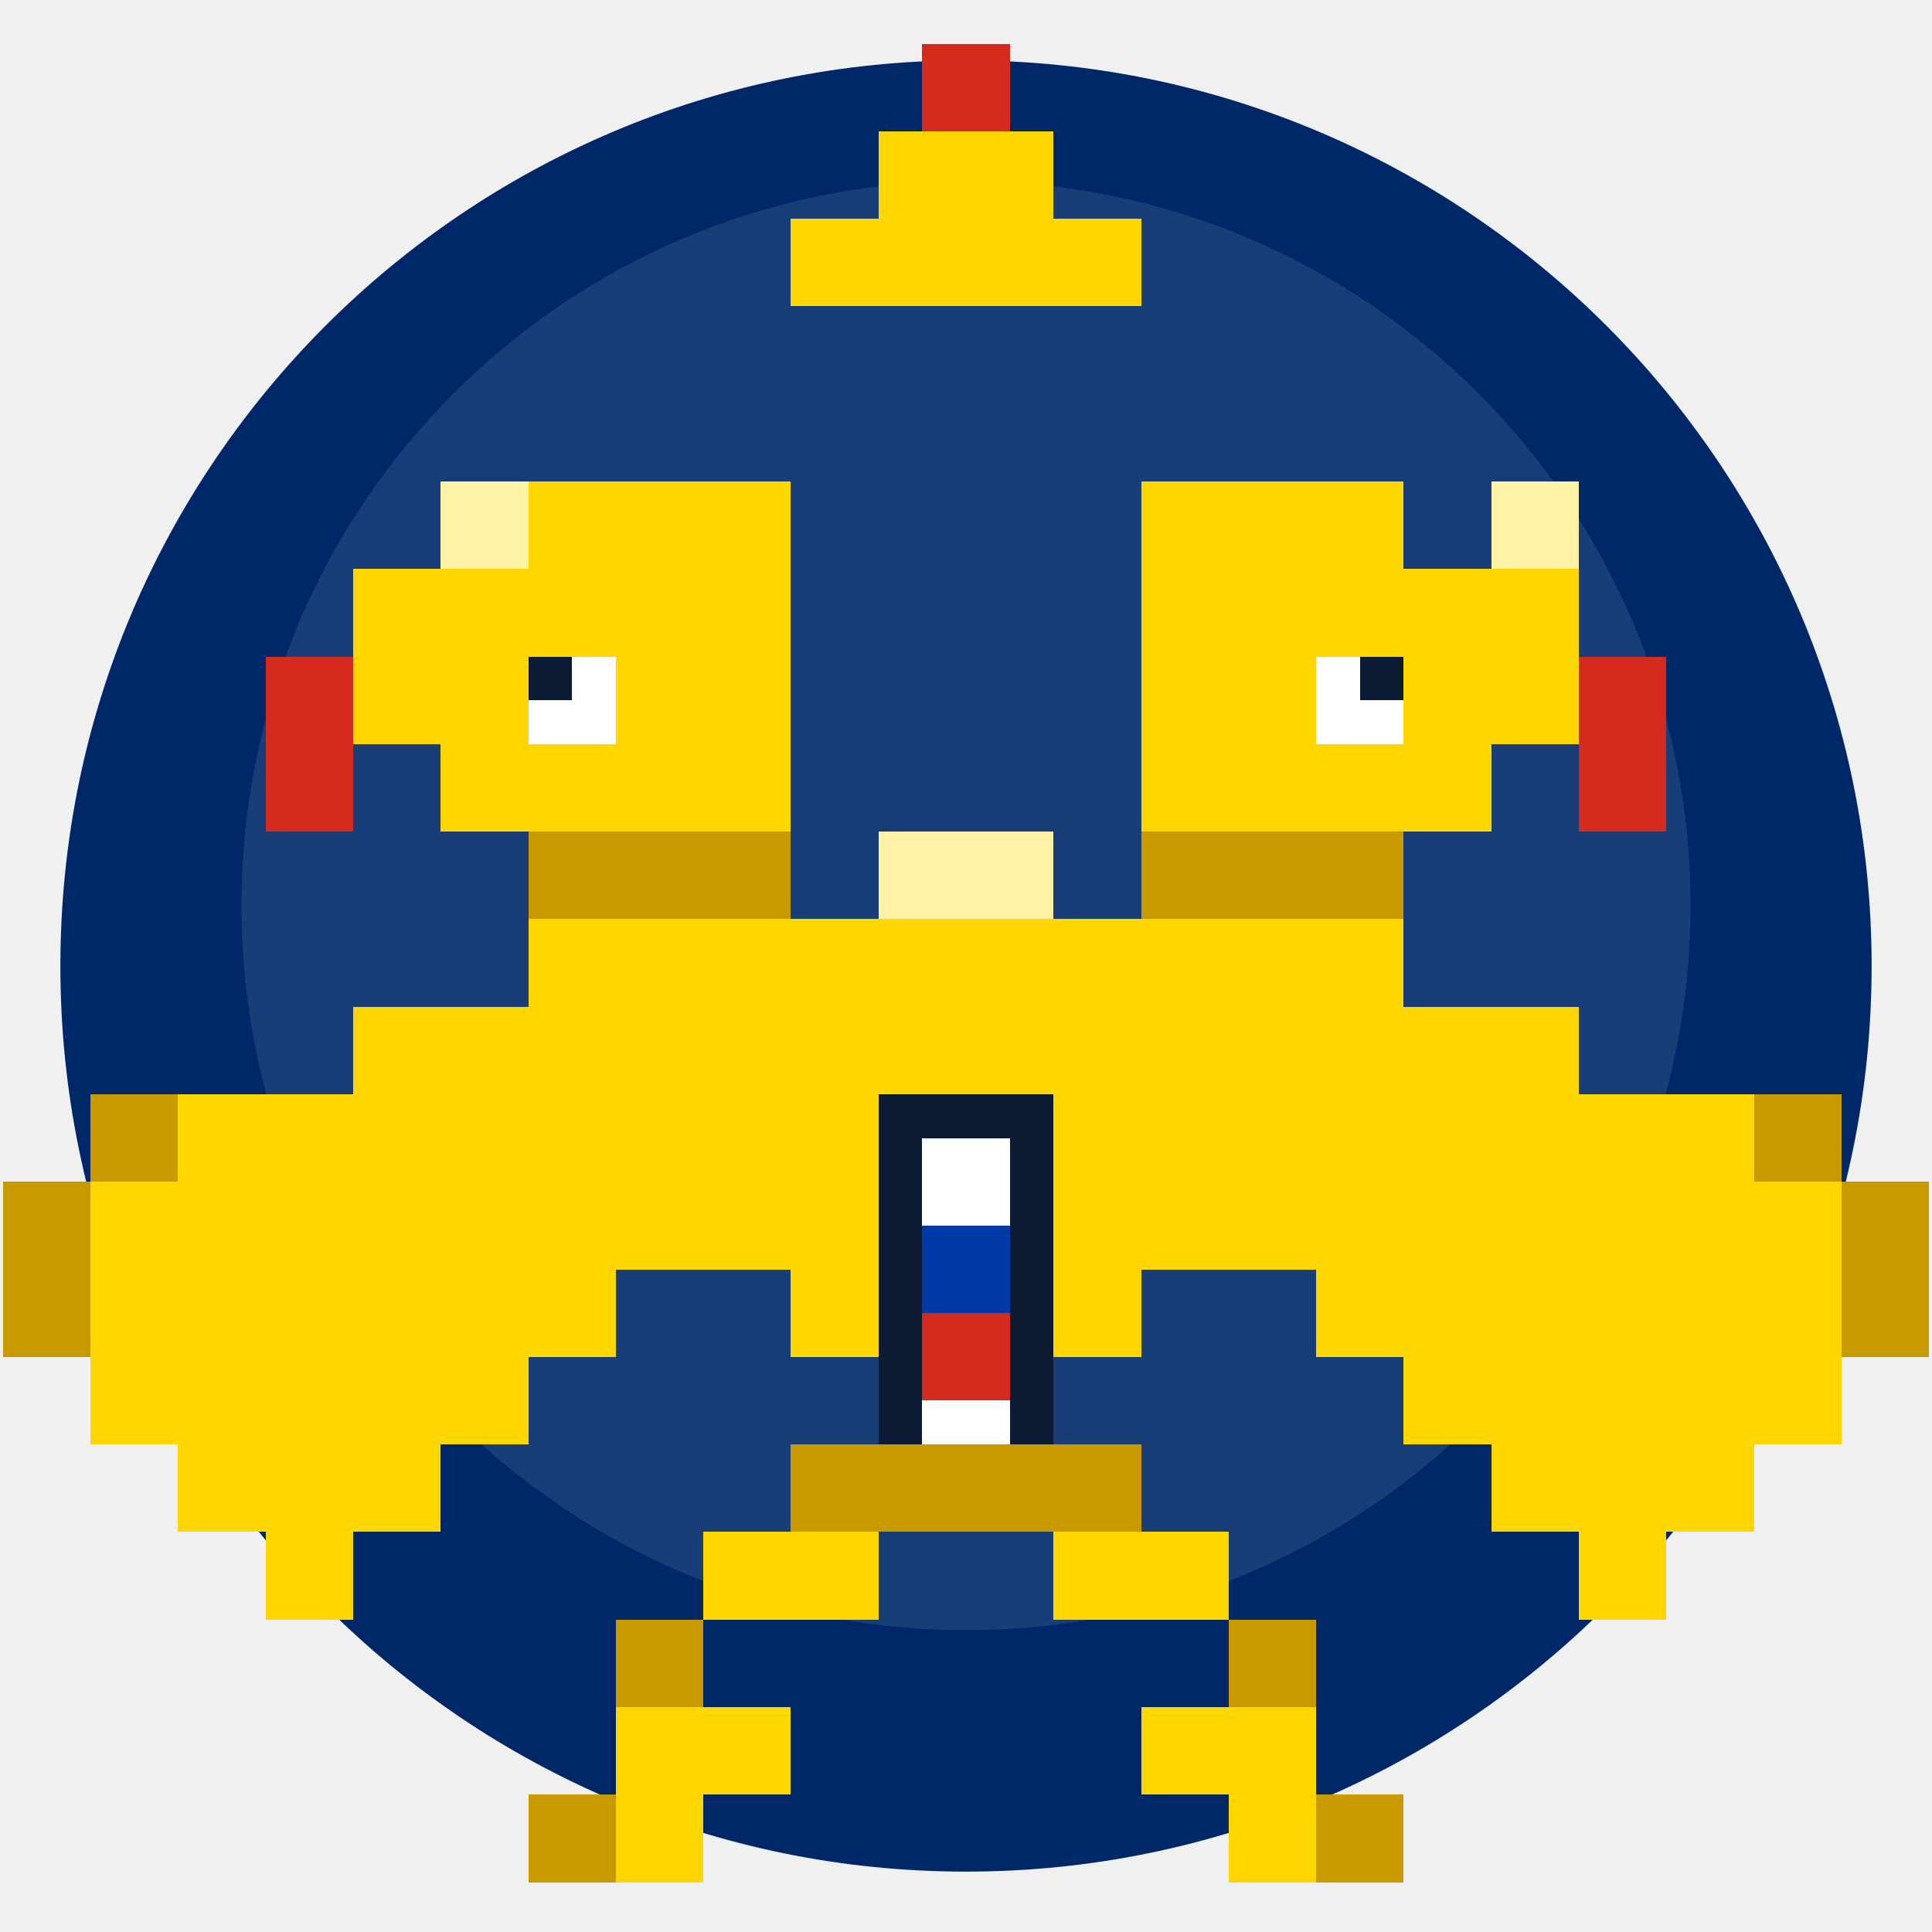
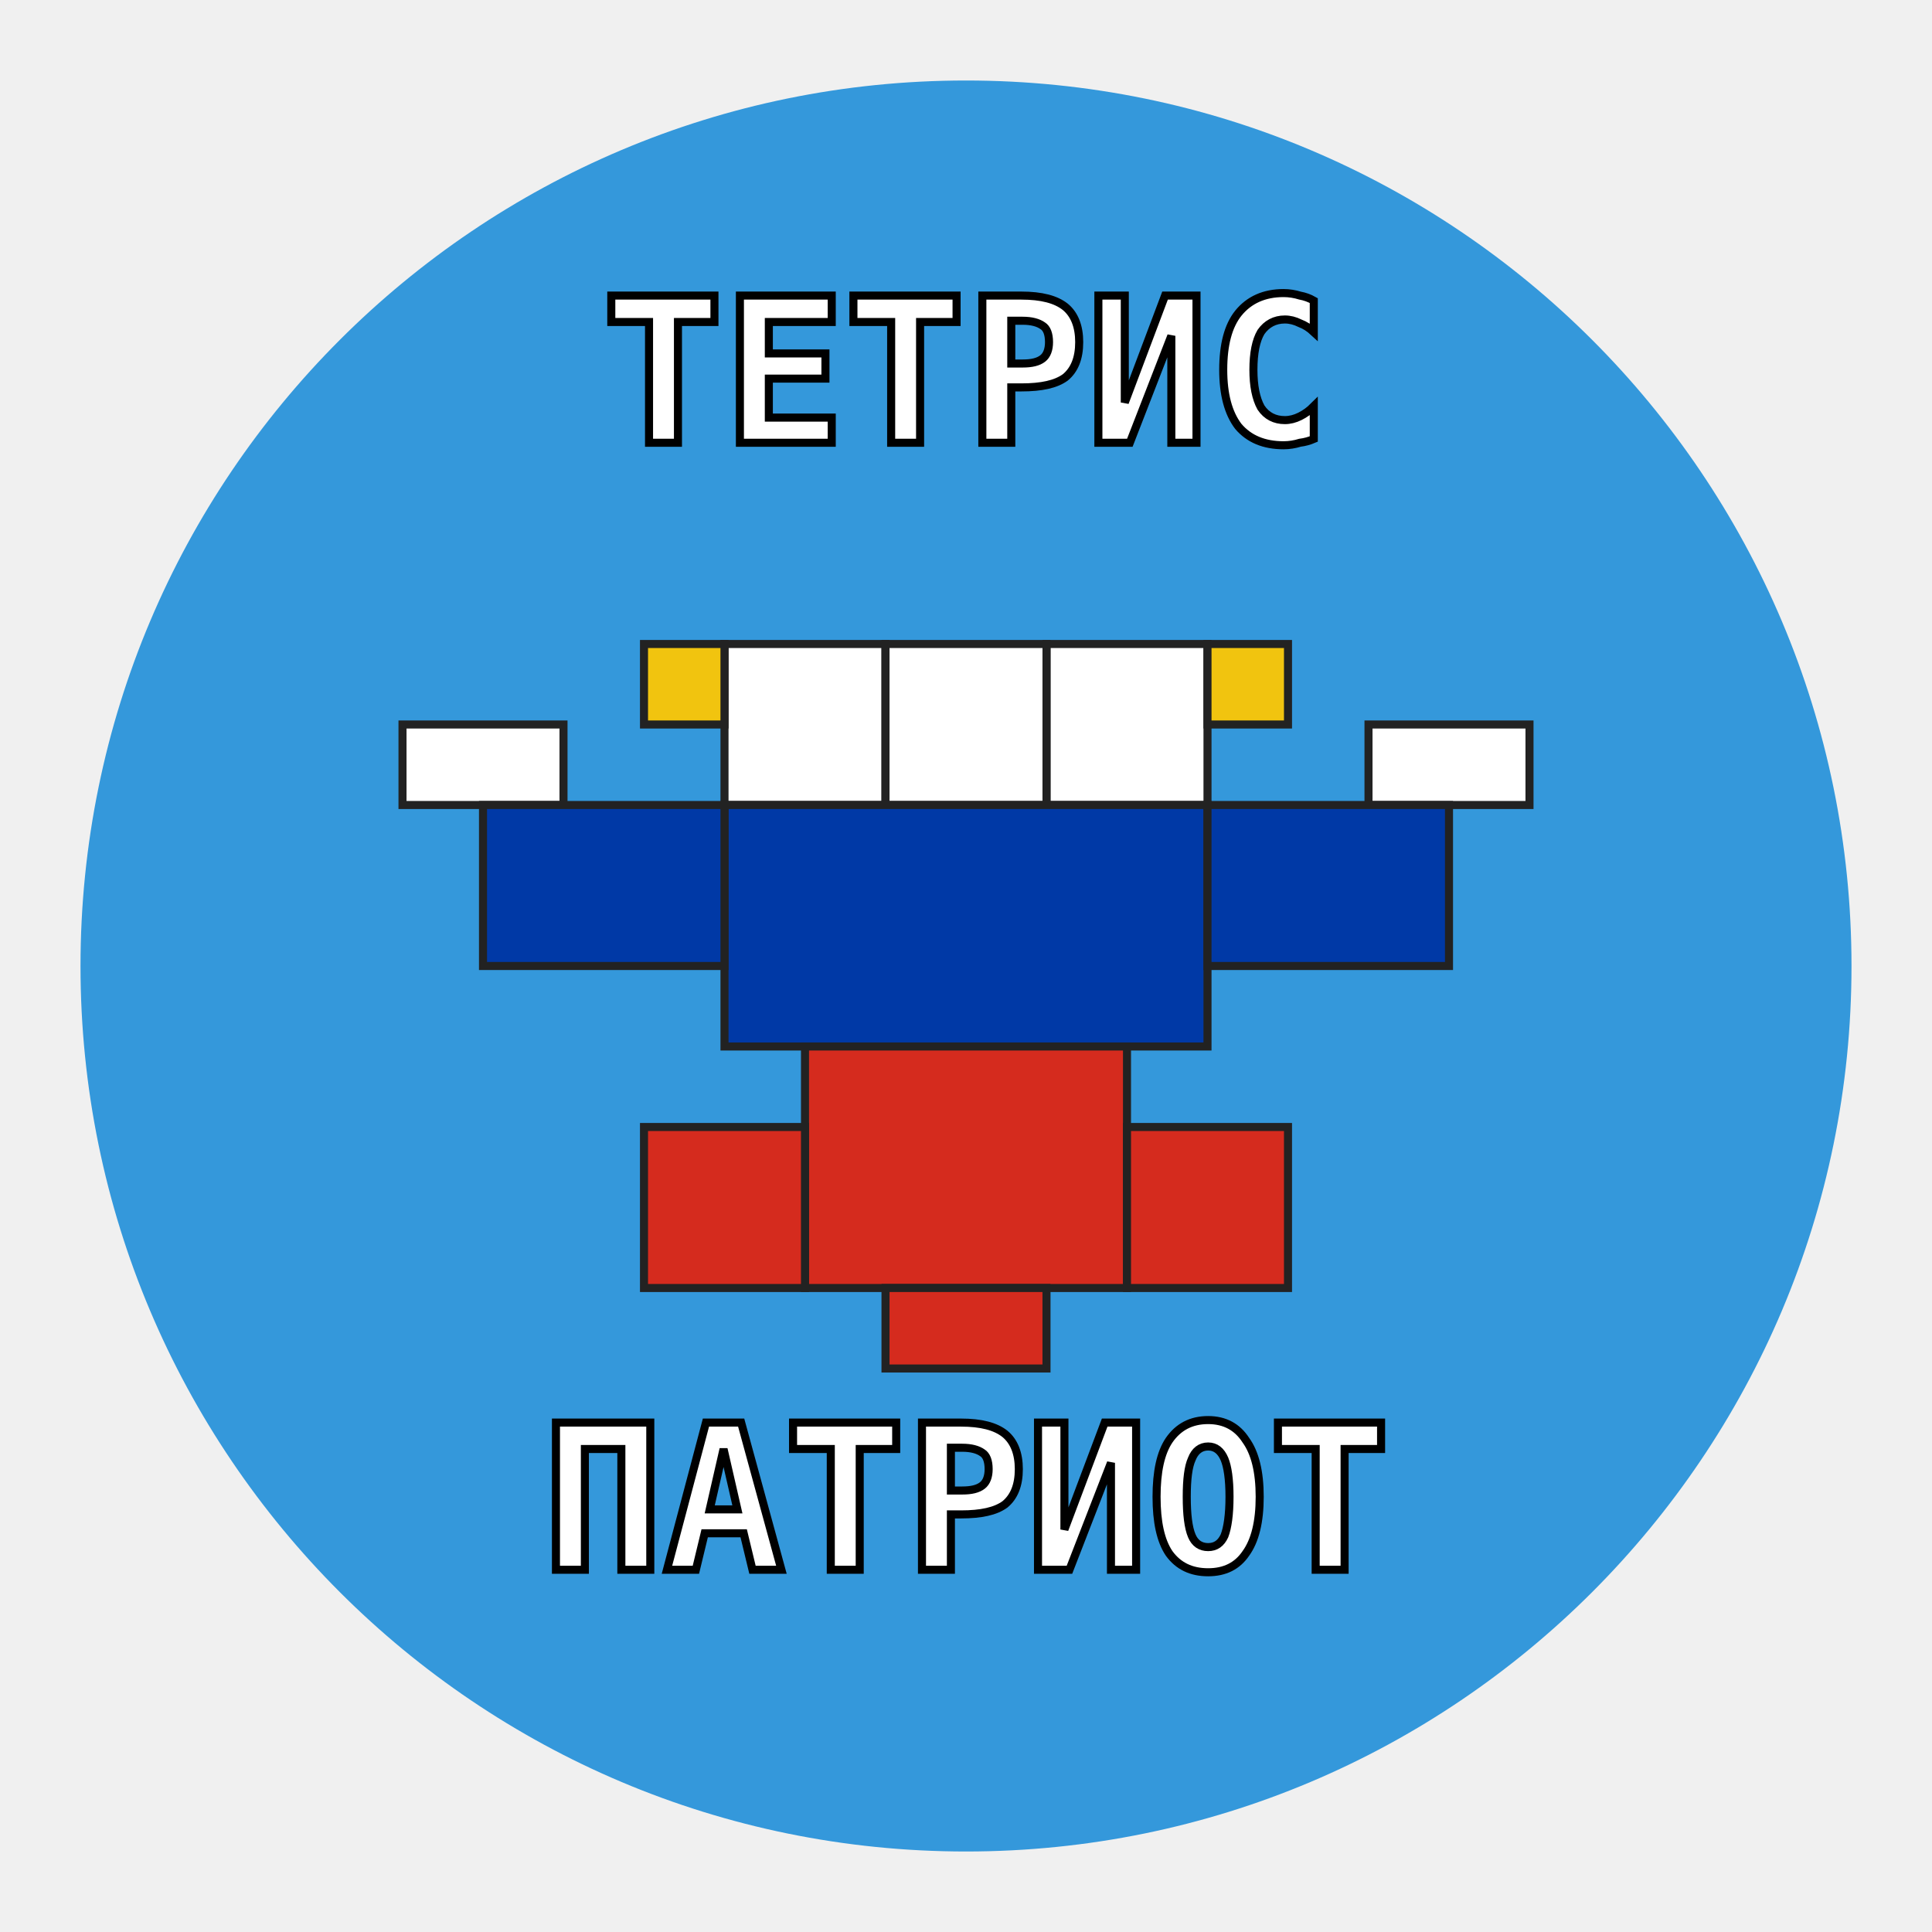
- <svg xmlns="http://www.w3.org/2000/svg" viewBox="0 0 64 64" role="img" aria-label="Two-headed eagle (pixel / tetris style)">
-   <style>
-     .badge { fill: #002868; }
-     .badge-glow { fill: rgba(255, 255, 255, 0.10); }
-     .gold { fill: #FFD700; }
-     .gold-d { fill: #C99A00; }
-     .gold-l { fill: #FFF2A6; }
-     .ink { fill: #0B1B33; }
-     .white { fill: #FFFFFF; }
-     .blue { fill: #0039A6; }
-     .red { fill: #D52B1E; }
-   </style>
-   <circle cx="32" cy="32" r="30" class="badge" />
-   <circle cx="32" cy="30" r="24" class="badge-glow" />
-   <g transform="translate(0 4)">
-     <g transform="translate(32 25) scale(1.45) translate(-32 -25)" shape-rendering="crispEdges">
-       <rect x="28" y="10" width="8" height="2" class="gold" />
-       <rect x="30" y="8" width="4" height="2" class="gold" />
-       <rect x="31" y="6" width="2" height="2" class="red" />
-       <rect x="20" y="16" width="2" height="2" class="gold-l" />
-       <rect x="22" y="16" width="6" height="2" class="gold" />
-       <rect x="18" y="18" width="10" height="2" class="gold" />
-       <rect x="18" y="20" width="10" height="2" class="gold" />
-       <rect x="20" y="22" width="8" height="2" class="gold" />
-       <rect x="22" y="24" width="6" height="2" class="gold-d" />
-       <rect x="16" y="20" width="2" height="2" class="red" />
-       <rect x="16" y="22" width="2" height="2" class="red" />
-       <rect x="22" y="20" width="2" height="2" class="white" />
-       <rect x="22" y="20" width="1" height="1" class="ink" />
-       <rect x="44" y="16" width="2" height="2" class="gold-l" />
-       <rect x="36" y="16" width="6" height="2" class="gold" />
-       <rect x="36" y="18" width="10" height="2" class="gold" />
-       <rect x="36" y="20" width="10" height="2" class="gold" />
-       <rect x="36" y="22" width="8" height="2" class="gold" />
-       <rect x="36" y="24" width="6" height="2" class="gold-d" />
-       <rect x="46" y="20" width="2" height="2" class="red" />
-       <rect x="46" y="22" width="2" height="2" class="red" />
-       <rect x="40" y="20" width="2" height="2" class="white" />
-       <rect x="41" y="20" width="1" height="1" class="ink" />
-       <rect x="22" y="26" width="6" height="2" class="gold" />
-       <rect x="18" y="28" width="10" height="2" class="gold" />
-       <rect x="14" y="30" width="14" height="2" class="gold" />
-       <rect x="10" y="32" width="16" height="2" class="gold" />
-       <rect x="10" y="34" width="14" height="2" class="gold" />
-       <rect x="12" y="36" width="10" height="2" class="gold" />
-       <rect x="14" y="38" width="6" height="2" class="gold" />
-       <rect x="16" y="40" width="2" height="2" class="gold" />
-       <rect x="10" y="32" width="2" height="2" class="gold-d" />
-       <rect x="10" y="34" width="2" height="2" class="gold-d" />
-       <rect x="12" y="30" width="2" height="2" class="gold-d" />
-       <rect x="36" y="26" width="6" height="2" class="gold" />
-       <rect x="36" y="28" width="10" height="2" class="gold" />
-       <rect x="36" y="30" width="14" height="2" class="gold" />
-       <rect x="38" y="32" width="16" height="2" class="gold" />
-       <rect x="40" y="34" width="14" height="2" class="gold" />
-       <rect x="42" y="36" width="10" height="2" class="gold" />
-       <rect x="44" y="38" width="6" height="2" class="gold" />
-       <rect x="46" y="40" width="2" height="2" class="gold" />
-       <rect x="52" y="32" width="2" height="2" class="gold-d" />
-       <rect x="52" y="34" width="2" height="2" class="gold-d" />
-       <rect x="50" y="30" width="2" height="2" class="gold-d" />
-       <rect x="30" y="24" width="4" height="2" class="gold-l" />
-       <rect x="28" y="26" width="8" height="2" class="gold" />
-       <rect x="26" y="28" width="12" height="2" class="gold" />
-       <rect x="26" y="30" width="12" height="2" class="gold" />
-       <rect x="26" y="32" width="12" height="2" class="gold" />
-       <rect x="28" y="34" width="8" height="2" class="gold" />
-       <rect x="30" y="36" width="4" height="2" class="gold" />
-       <rect x="30" y="30" width="4" height="10" class="ink" />
-       <rect x="31" y="31" width="2" height="8" class="white" />
-       <rect x="31" y="31" width="2" height="2" class="white" />
-       <rect x="31" y="33" width="2" height="2" class="blue" />
-       <rect x="31" y="35" width="2" height="2" class="red" />
-       <rect x="31" y="37" width="2" height="2" class="white" />
-       <rect x="28" y="38" width="8" height="2" class="gold-d" />
-       <rect x="26" y="40" width="4" height="2" class="gold" />
-       <rect x="34" y="40" width="4" height="2" class="gold" />
-       <rect x="24" y="42" width="2" height="2" class="gold-d" />
-       <rect x="38" y="42" width="2" height="2" class="gold-d" />
-       <rect x="24" y="44" width="2" height="2" class="gold" />
-       <rect x="26" y="44" width="2" height="2" class="gold" />
-       <rect x="22" y="46" width="2" height="2" class="gold-d" />
-       <rect x="24" y="46" width="2" height="2" class="gold" />
-       <rect x="38" y="44" width="2" height="2" class="gold" />
-       <rect x="36" y="44" width="2" height="2" class="gold" />
-       <rect x="40" y="46" width="2" height="2" class="gold-d" />
-       <rect x="38" y="46" width="2" height="2" class="gold" />
-     </g>
+ <svg xmlns="http://www.w3.org/2000/svg" width="512" height="512" viewBox="0 0 24 24">
+   <circle cx="12" cy="12" r="11" fill="#3498db" />
+   <text x="12" y="5.5" font-family="monospace" font-weight="bold" font-size="2.5" text-anchor="middle" fill="white" stroke="black" stroke-width="0.1">ТЕТРИС</text>
+   <g transform="translate(0, 1)">
+     <rect x="9" y="7" width="2" height="2" fill="white" stroke="#222" stroke-width="0.1" />
+     <rect x="13" y="7" width="2" height="2" fill="white" stroke="#222" stroke-width="0.1" />
+     <rect x="8" y="7" width="1" height="1" fill="#f1c40f" stroke="#222" stroke-width="0.1" />
+     <rect x="15" y="7" width="1" height="1" fill="#f1c40f" stroke="#222" stroke-width="0.1" />
+     <rect x="5" y="8" width="2" height="1" fill="white" stroke="#222" stroke-width="0.1" />
+     <rect x="17" y="8" width="2" height="1" fill="white" stroke="#222" stroke-width="0.1" />
+     <rect x="11" y="7" width="2" height="2" fill="white" stroke="#222" stroke-width="0.1" />
+     <rect x="9" y="9" width="6" height="3" fill="#0039a6" stroke="#222" stroke-width="0.1" />
+     <rect x="6" y="9" width="3" height="2" fill="#0039a6" stroke="#222" stroke-width="0.1" />
+     <rect x="15" y="9" width="3" height="2" fill="#0039a6" stroke="#222" stroke-width="0.1" />
+     <rect x="10" y="12" width="4" height="3" fill="#d52b1e" stroke="#222" stroke-width="0.1" />
+     <rect x="8" y="13" width="2" height="2" fill="#d52b1e" stroke="#222" stroke-width="0.1" />
+     <rect x="14" y="13" width="2" height="2" fill="#d52b1e" stroke="#222" stroke-width="0.1" />
+     <rect x="11" y="15" width="2" height="1" fill="#d52b1e" stroke="#222" stroke-width="0.1" />
  </g>
+   <text x="12" y="19.5" font-family="monospace" font-weight="bold" font-size="2.5" text-anchor="middle" fill="white" stroke="black" stroke-width="0.1">ПАТРИОТ</text>
</svg>
